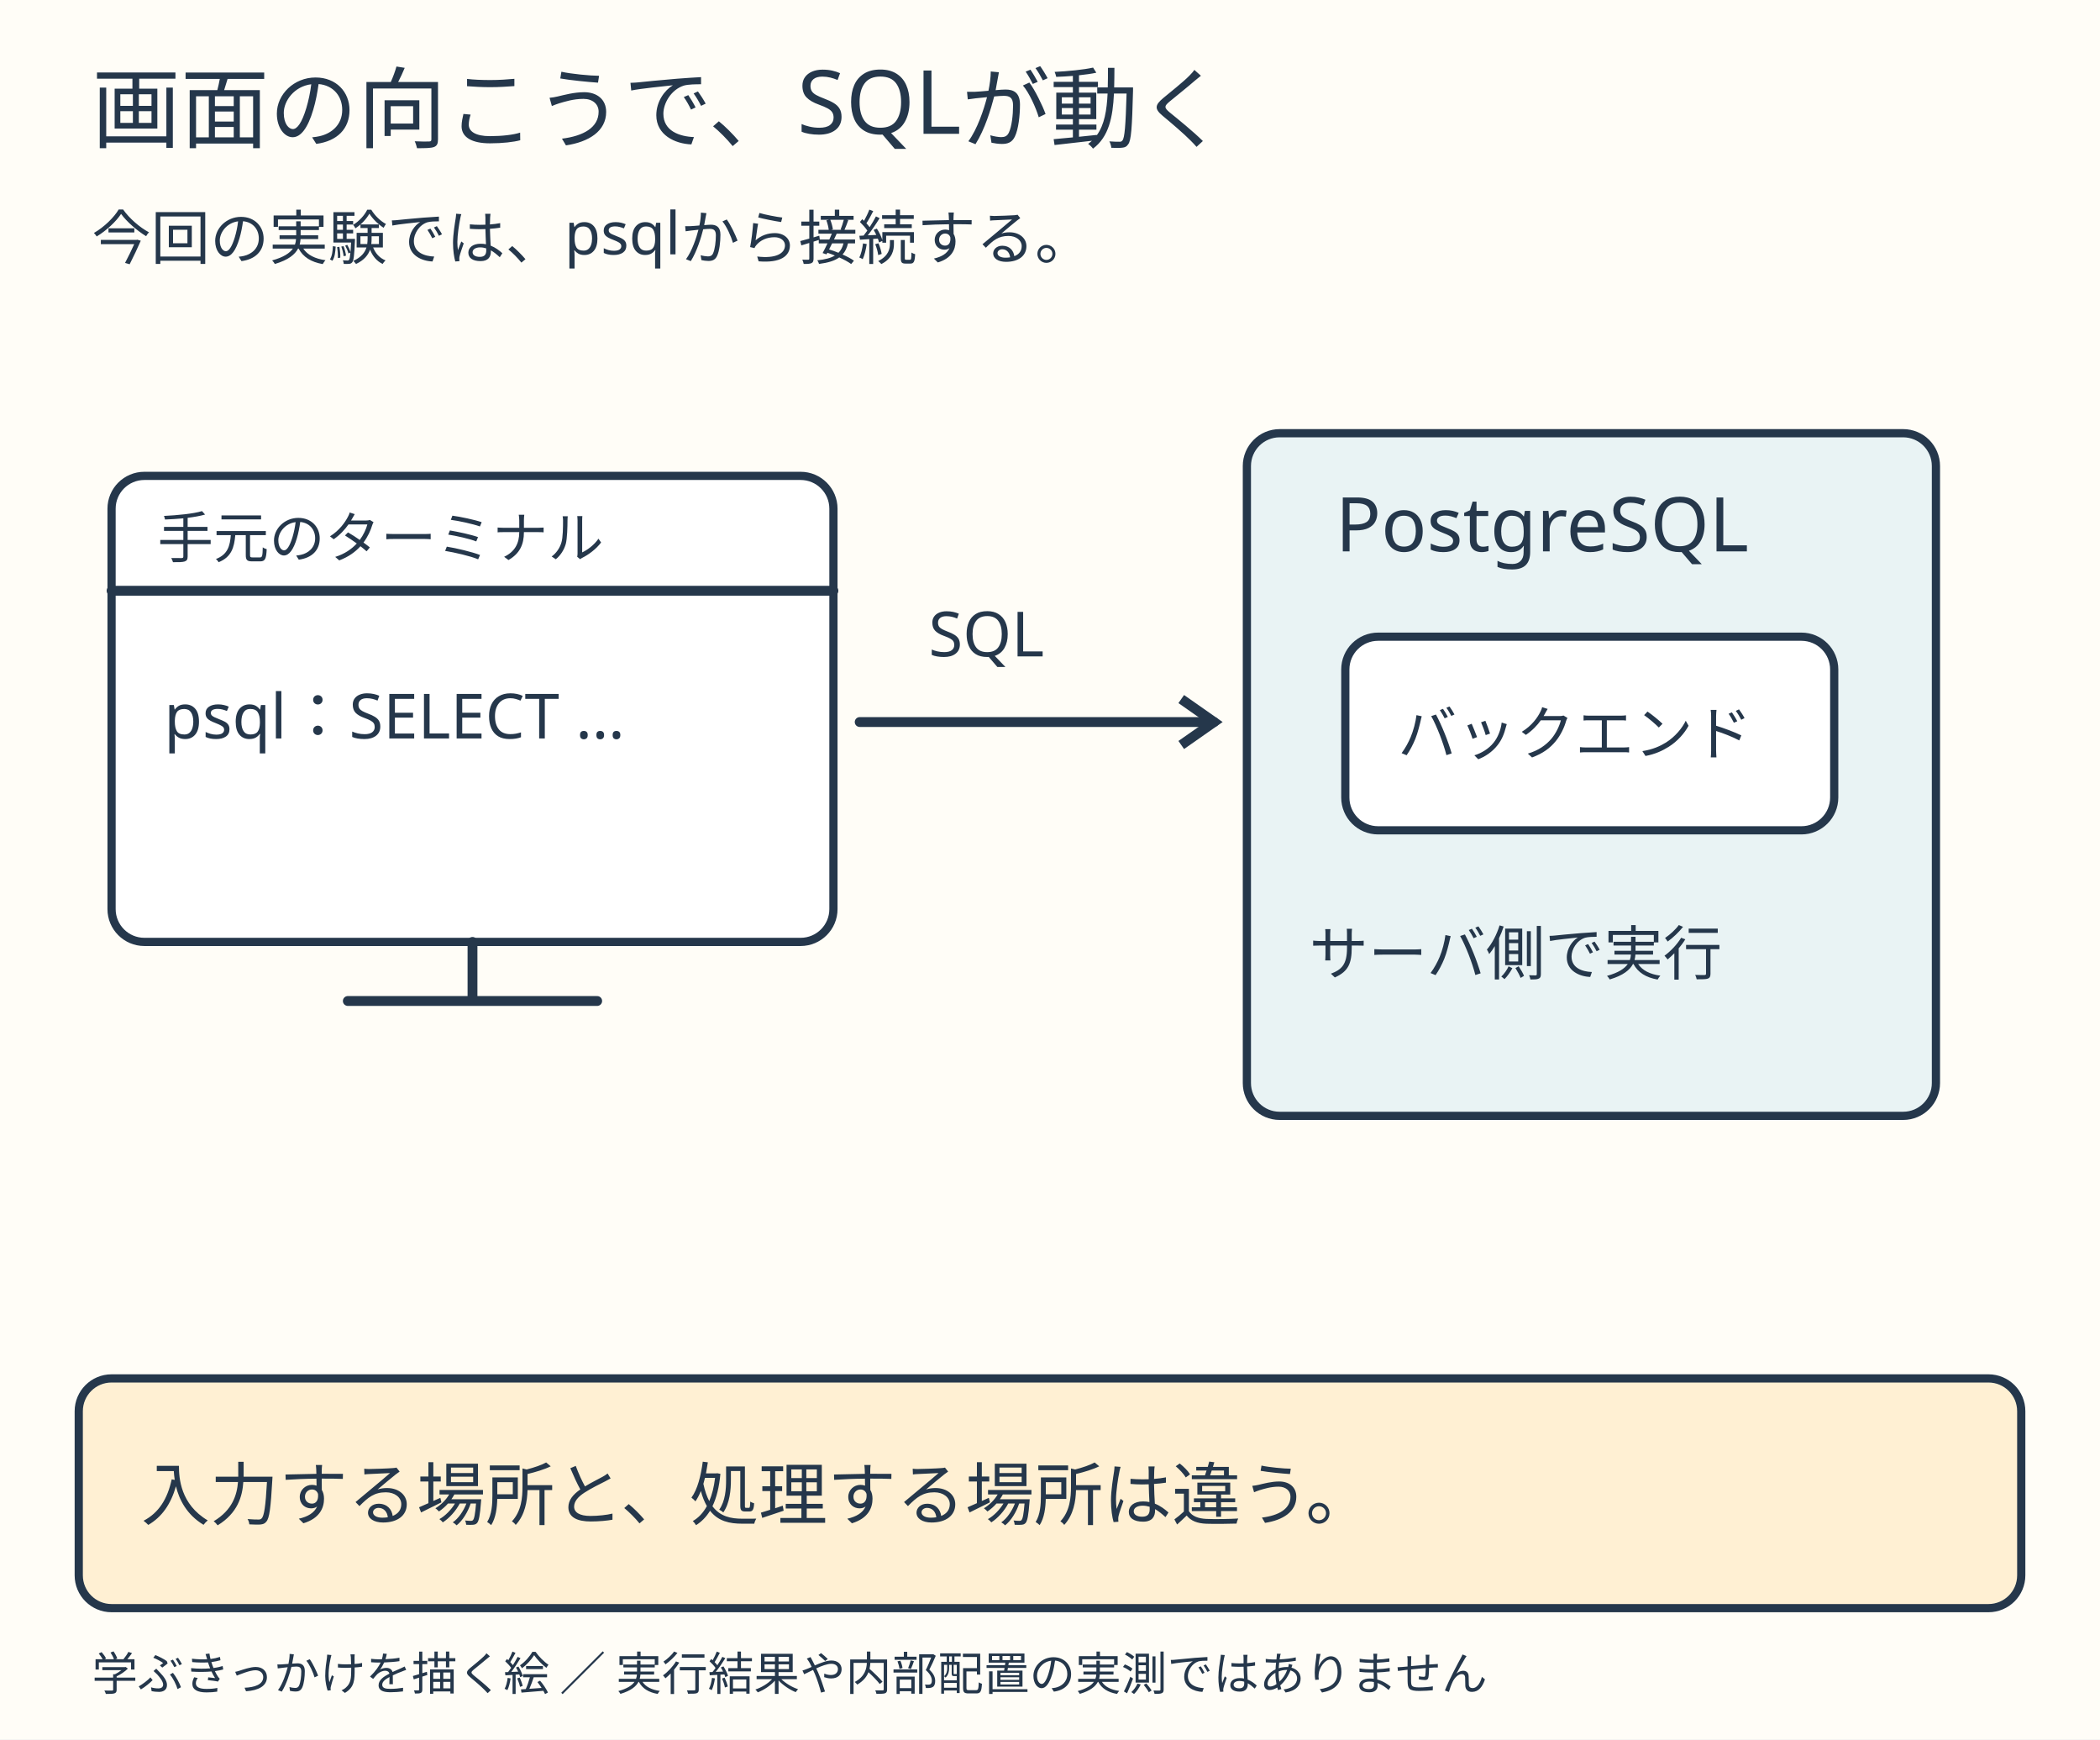
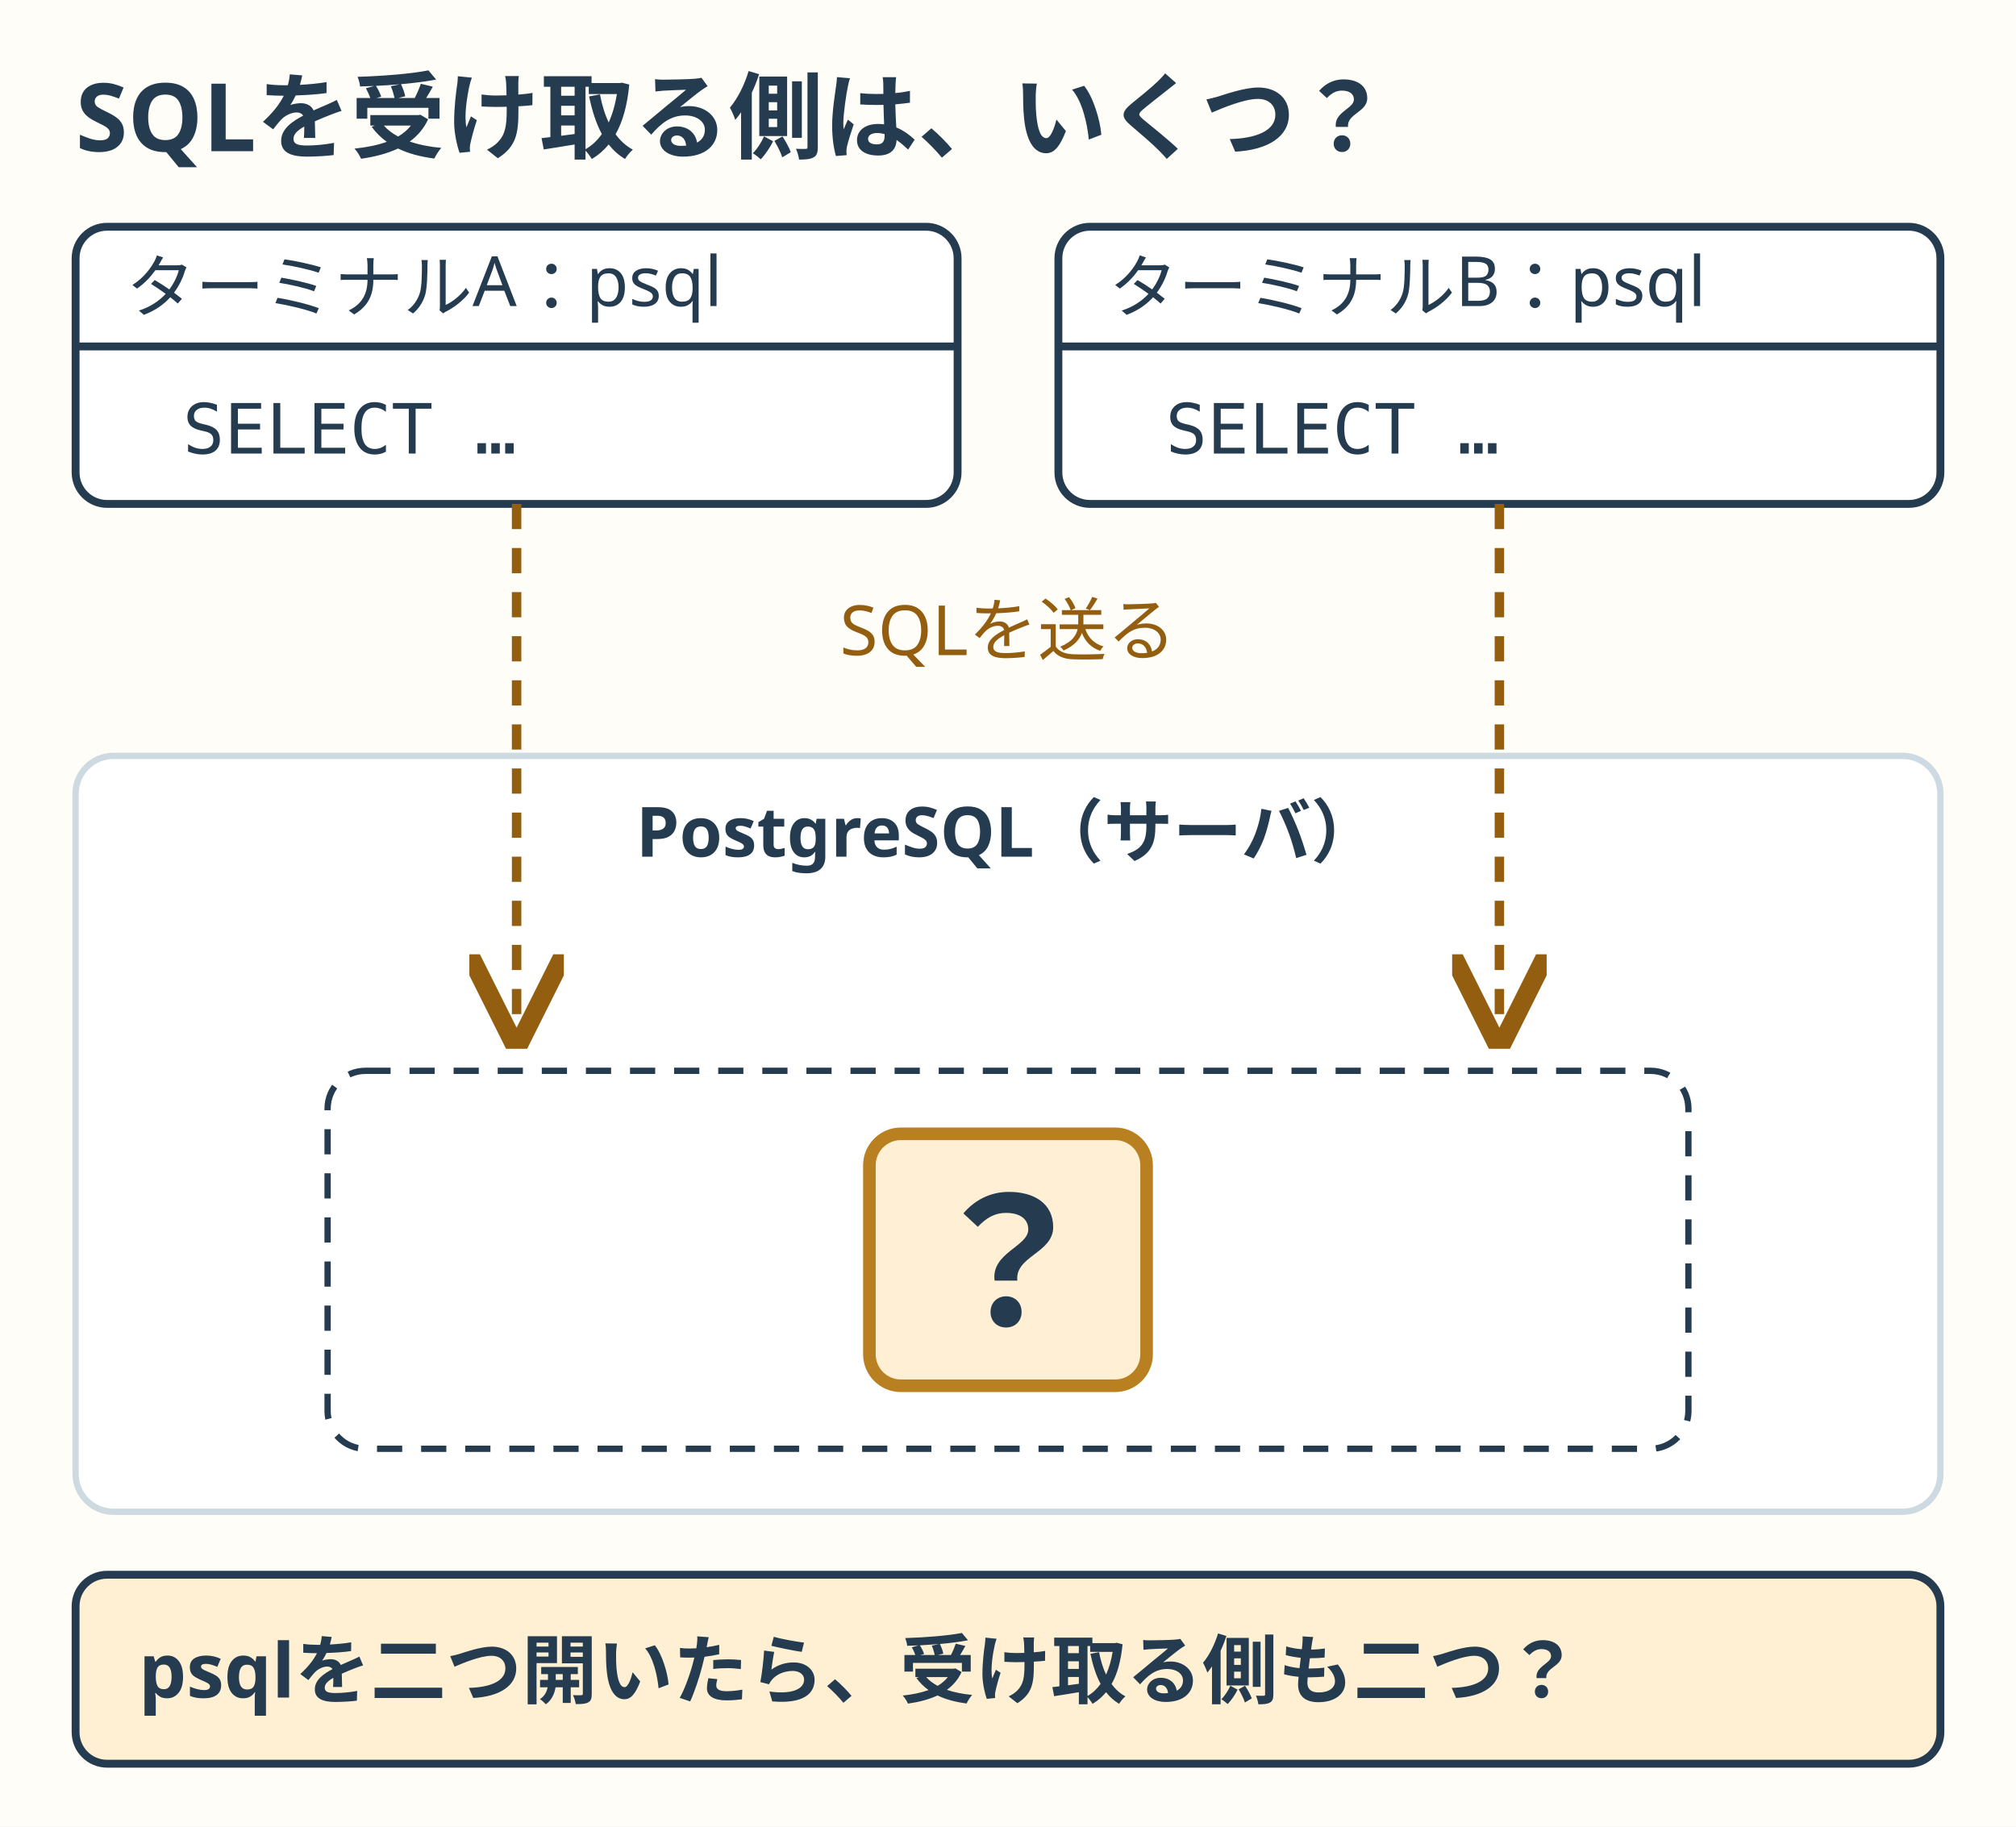
- <svg xmlns="http://www.w3.org/2000/svg" width="640" height="530" viewBox="0 0 640 530" role="img">
-   <style>text{font-family:"Hiragino Sans","Noto Sans JP",sans-serif}</style>
-   <rect width="640" height="530" fill="#fffdf7" />
-   <g id="chapter-scene">
-     <text x="28" y="43" font-size="27" fill="#25374b">画面の向こうで、SQLが動く</text>
-     <text x="28" y="79" font-size="18" fill="#25374b">今回の実験では、psqlから接続する。</text>
-     <rect x="34" y="145" width="220" height="142" rx="10" fill="white" stroke="#25374b" stroke-width="2.5" />
-     <path d="M34 180 H254" fill="none" stroke="#25374b" stroke-width="3" stroke-linecap="round" stroke-linejoin="round" />
-     <text x="48" y="170" font-size="17" fill="#25374b">手元のターミナル</text>
-     <path d="M144.0 287 v18 m-38 0 h76" fill="none" stroke="#25374b" stroke-width="3" stroke-linecap="round" stroke-linejoin="round" />
-     <text x="50" y="225" font-size="19" fill="#25374b">psql：SELECT …</text>
-     <rect x="380" y="132" width="210" height="208" rx="10" fill="#e9f3f4" stroke="#25374b" stroke-width="2.5" />
-     <text x="407" y="168" font-size="23" fill="#25374b">PostgreSQL</text>
-     <rect x="410" y="194" width="149" height="59" rx="10" fill="white" stroke="#25374b" stroke-width="2.5" />
-     <text x="426" y="230" font-size="18" fill="#25374b">バックエンド</text>
-     <path d="M262 220 L370 220" fill="none" stroke="#25374b" stroke-width="3" stroke-linecap="round" stroke-linejoin="round" />
-     <path d="M360 213 L370 220 L360 227" fill="none" stroke="#25374b" stroke-width="3" />
-     <text x="283" y="200" font-size="19" fill="#25374b">SQL</text>
-     <text x="399" y="297" font-size="18" fill="#25374b">サーバ側で実行</text>
-     <rect x="24" y="420" width="592" height="70" rx="10" fill="#fff0d3" stroke="#25374b" stroke-width="2.5" />
-     <text x="43" y="463" font-size="21" fill="#25374b">入力する場所と、処理する場所は違う。</text>
-     <text x="28" y="515" font-size="14" fill="#25374b">学ぶきっかけを描く絵 ／ 実行結果や内部配置の実測ではありません</text>
+ <svg xmlns="http://www.w3.org/2000/svg" width="640" height="580" viewBox="0 0 640 580" role="img" aria-labelledby="title">
+   <defs>
+     <marker id="flow" markerWidth="10" markerHeight="10" refX="9" refY="5" orient="auto">
+       <path d="M0 0L10 5L0 10z" fill="#277b74" />
+     </marker>
+     <marker id="req" markerWidth="10" markerHeight="10" refX="9" refY="5" orient="auto">
+       <path d="M0 0L10 5L0 10" fill="none" stroke="#945e11" stroke-width="2" />
+     </marker>
+     <marker id="ref" markerWidth="9" markerHeight="9" refX="8" refY="4.5" orient="auto">
+       <path d="M0 0L9 4.5L0 9z" fill="#7d93a3" />
+     </marker>
+   </defs>
+   <style>
+ text{font-family:"Hiragino Sans","Noto Sans JP",sans-serif;font-size:24px;fill:#243b50}
+ .h{font-size:30px;font-weight:700}.b{font-weight:700}.s{font-size:22px}.m{font-size:22px;fill:#566c7b}
+ .mono{font-family:ui-monospace,Menlo,monospace;font-size:22px}.tag{font-size:22px;font-weight:700;fill:#fff}
+ .teal{fill:#176e65}.brown{fill:#945e11}.real{fill:#176e65}.model{fill:#566c7b}
+ .panel{fill:#fff;stroke:#cedae1;stroke-width:2}.node{fill:#ecf2f8;stroke:#56738a;stroke-width:2}
+ .row{fill:#fff;stroke:#448b7c;stroke-width:2}.match{fill:#fff;stroke:#176e65;stroke-width:4}
+ .page{fill:#f7fbf9;stroke:#6d9f94;stroke-width:2}.ipage{fill:#f4f6f8;stroke:#6b7f8e;stroke-width:2}
+ .band{fill:#d5dde3;stroke:#92a7b5;stroke-width:2}.skip{fill:none;stroke:#b5c2cc;stroke-width:2;stroke-dasharray:6 5}
+ .hot{fill:#fff0d5;stroke:#b88020;stroke-width:4}.ghost{fill:#f5f7f9;stroke:#b5c2cc;stroke-width:2;stroke-dasharray:6 5}
+ .flow{fill:none;stroke:#277b74;stroke-width:3;marker-end:url(#flow)}.req{fill:none;stroke:#945e11;stroke-width:3;stroke-dasharray:8 6;marker-end:url(#req)}
+ .ref{fill:none;stroke:#7d93a3;stroke-width:2;marker-end:url(#ref)}.step{fill:#fff;stroke:#243b50;stroke-width:2.5}
+ .spine{fill:#e9f3f4;stroke:#243b50;stroke-width:1.5}
+ .work{fill:#fff;stroke:#56738a;stroke-width:2;stroke-dasharray:8 5}.val{fill:#dcefe8;stroke:#448b7c;stroke-width:2}.buffer{fill:#eaf6f1;stroke:#6d9f94;stroke-width:2}
+ .route{fill:#f4f6f8;stroke:#243b50;stroke-width:3}.leader{fill:none;stroke:#56738a;stroke-width:2}
+ .storage{fill:#ece7f5;stroke:#735f9f;stroke-width:2}.file{fill:#fff;stroke:#735f9f;stroke-width:2}
+ .big{font-size:56px;font-weight:700}
+   </style>
+   <rect width="640" height="580" fill="#fffdf7" />
+   <text x="24" y="48" class="h">SQLを受け取る側は、いくつ？</text>
+   <g id="terminal-a">
+     <rect x="24" y="72" width="280" height="88" rx="10" fill="#fff" stroke="#243b50" stroke-width="2.5" />
+     <path d="M24 110 H304" fill="none" stroke="#243b50" stroke-width="2.5" />
+     <text x="40" y="99" class="s">ターミナルA：psql</text>
+     <text x="58" y="144" class="mono">SELECT …</text>
  </g>
+   <g id="terminal-b">
+     <rect x="336" y="72" width="280" height="88" rx="10" fill="#fff" stroke="#243b50" stroke-width="2.5" />
+     <path d="M336 110 H616" fill="none" stroke="#243b50" stroke-width="2.5" />
+     <text x="352" y="99" class="s">ターミナルB：psql</text>
+     <text x="370" y="144" class="mono">SELECT …</text>
+   </g>
+   <g id="server">
+     <rect x="24" y="240" width="592" height="240" rx="12" class="panel" />
+     <text x="320" y="272" text-anchor="middle" class="s b">PostgreSQL（サーバ）</text>
+     <rect x="104" y="340" width="432" height="120" rx="12" fill="none" stroke="#243b50" stroke-width="2" stroke-dasharray="8 6" />
+     <rect x="276" y="360" width="88" height="80" rx="10" class="hot" />
+     <text x="320" y="421" text-anchor="middle" class="big">？</text>
+   </g>
+   <g id="send">
+     <path d="M164 160 V330" class="req" />
+     <path d="M476 160 V330" class="req" />
+     <text x="320" y="208" text-anchor="middle" class="s brown">SQLを送る</text>
+   </g>
+   <rect x="24" y="500" width="592" height="60" rx="10" fill="#fff0d3" stroke="#243b50" stroke-width="2.5" />
+   <text x="44" y="539" class="b">psqlを二つ開いたら、受け取る側も二つ？</text>
</svg>
